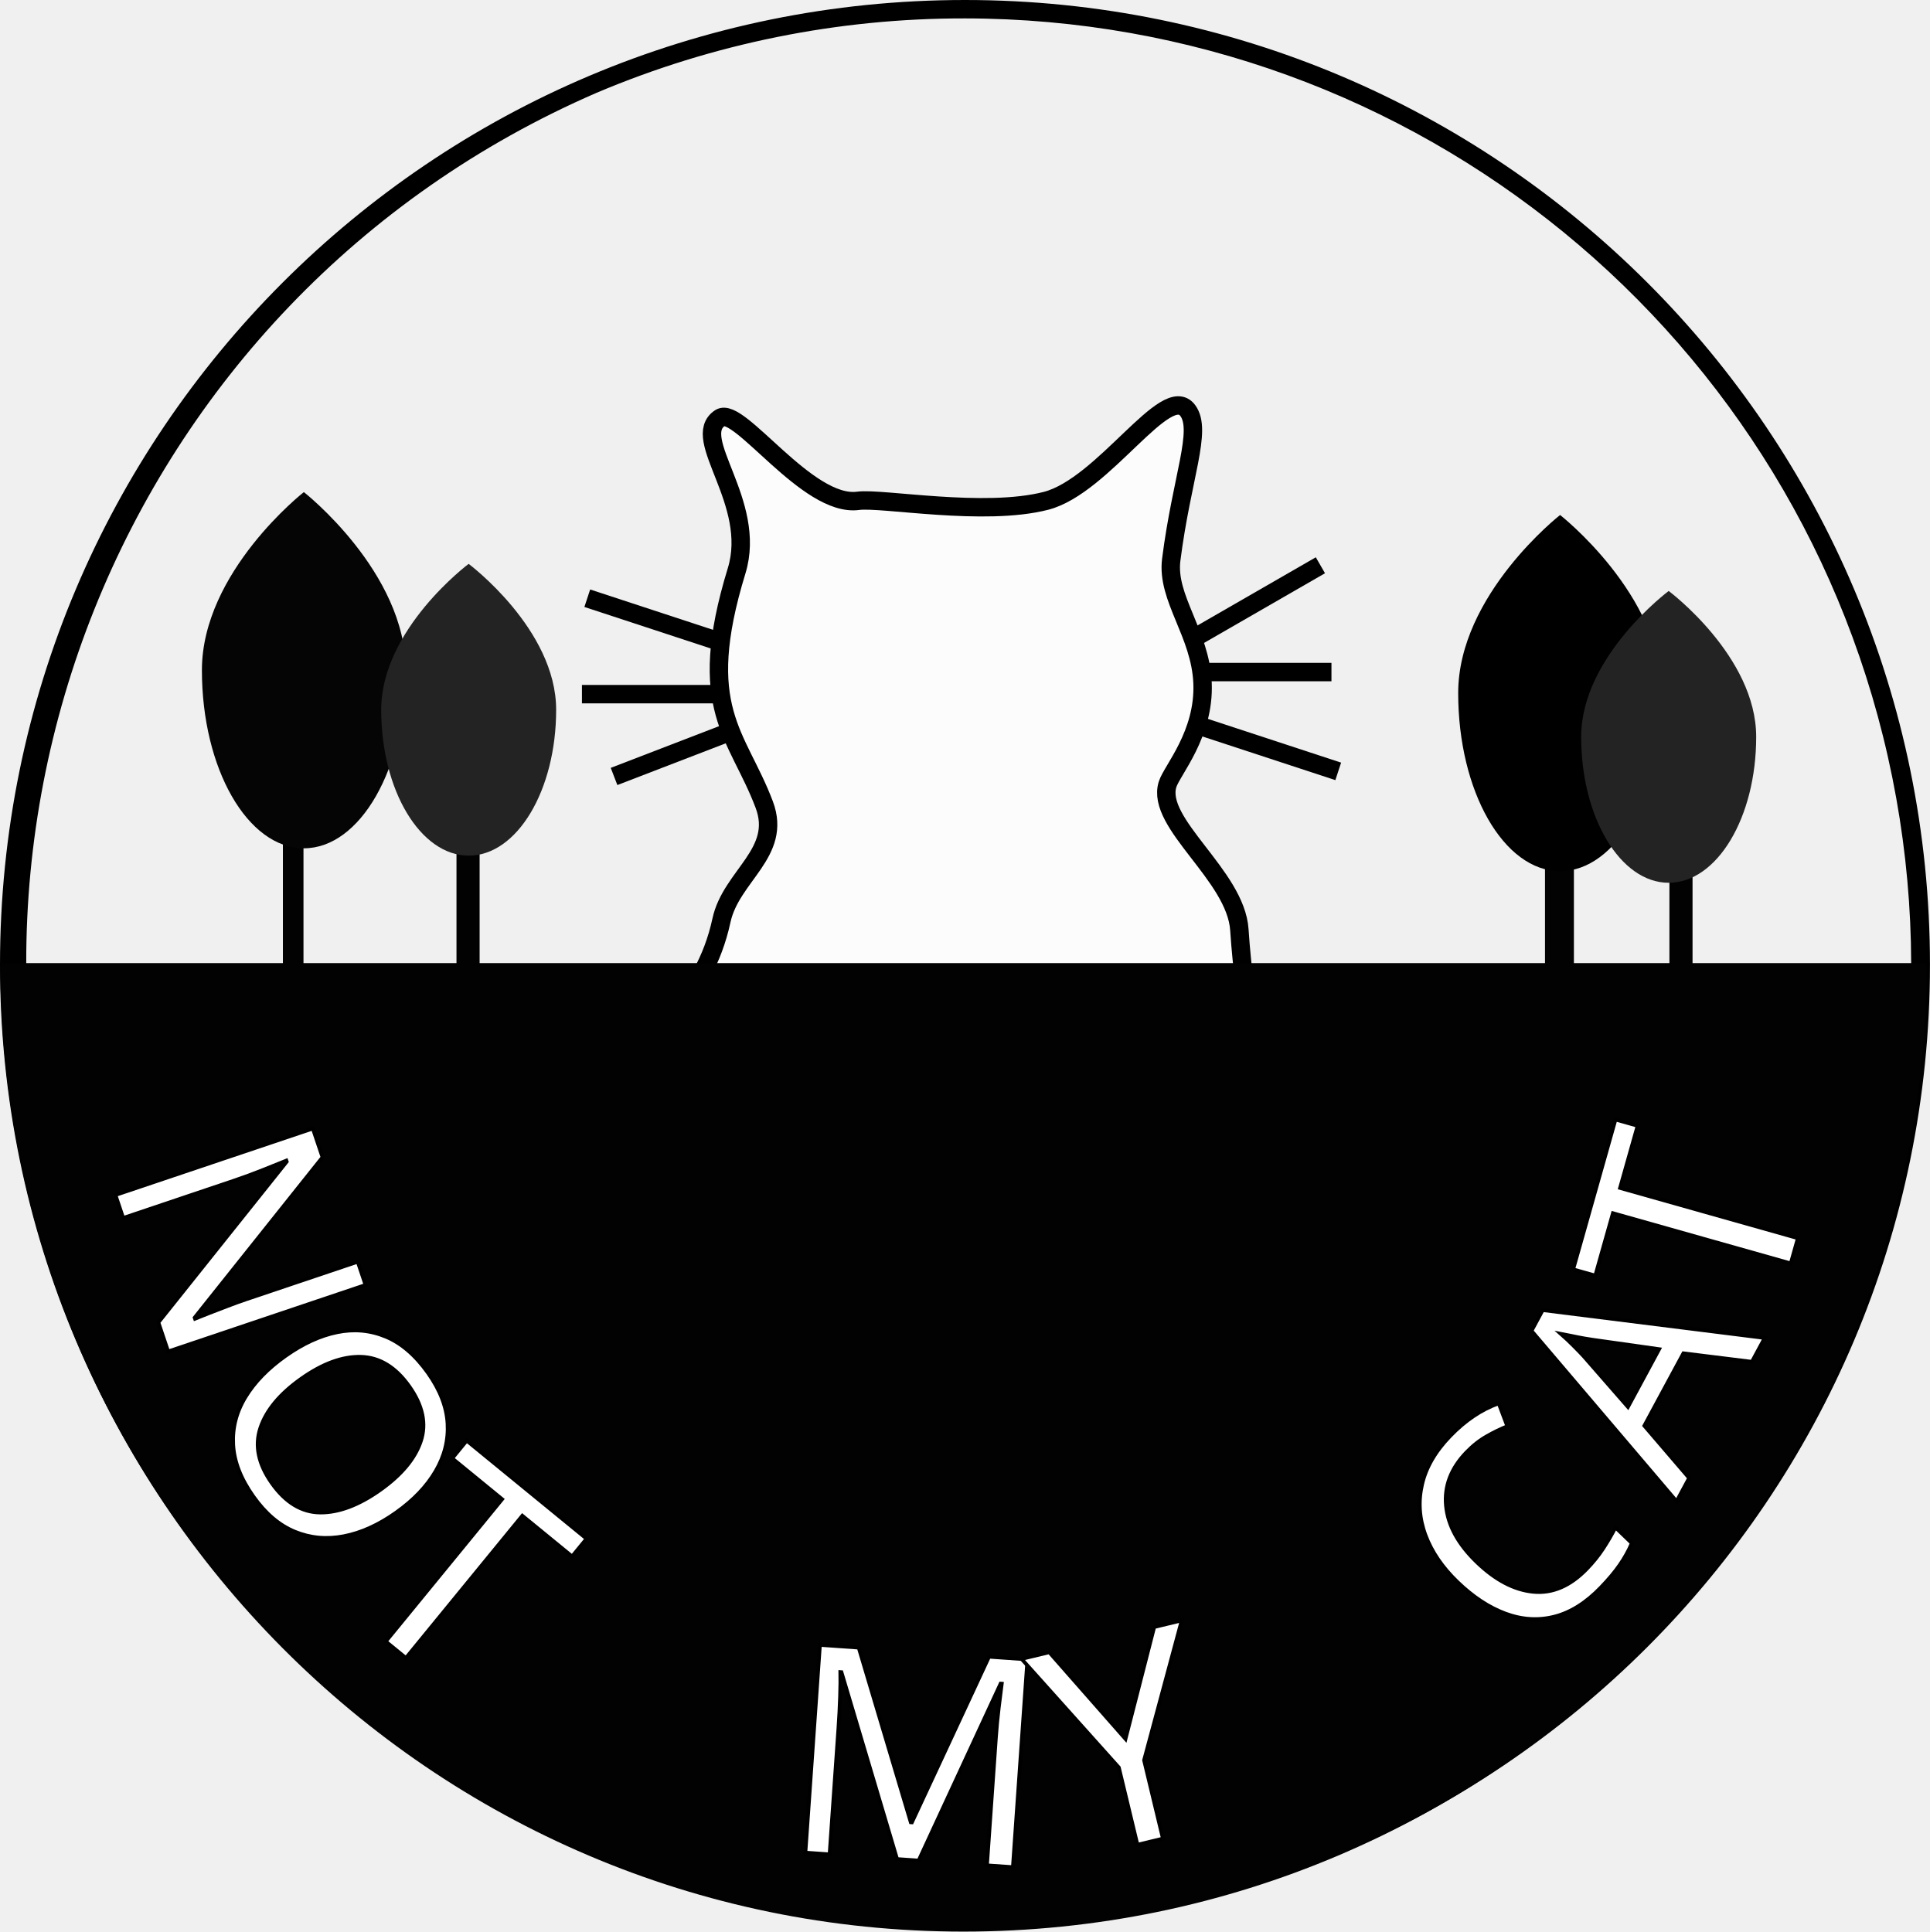
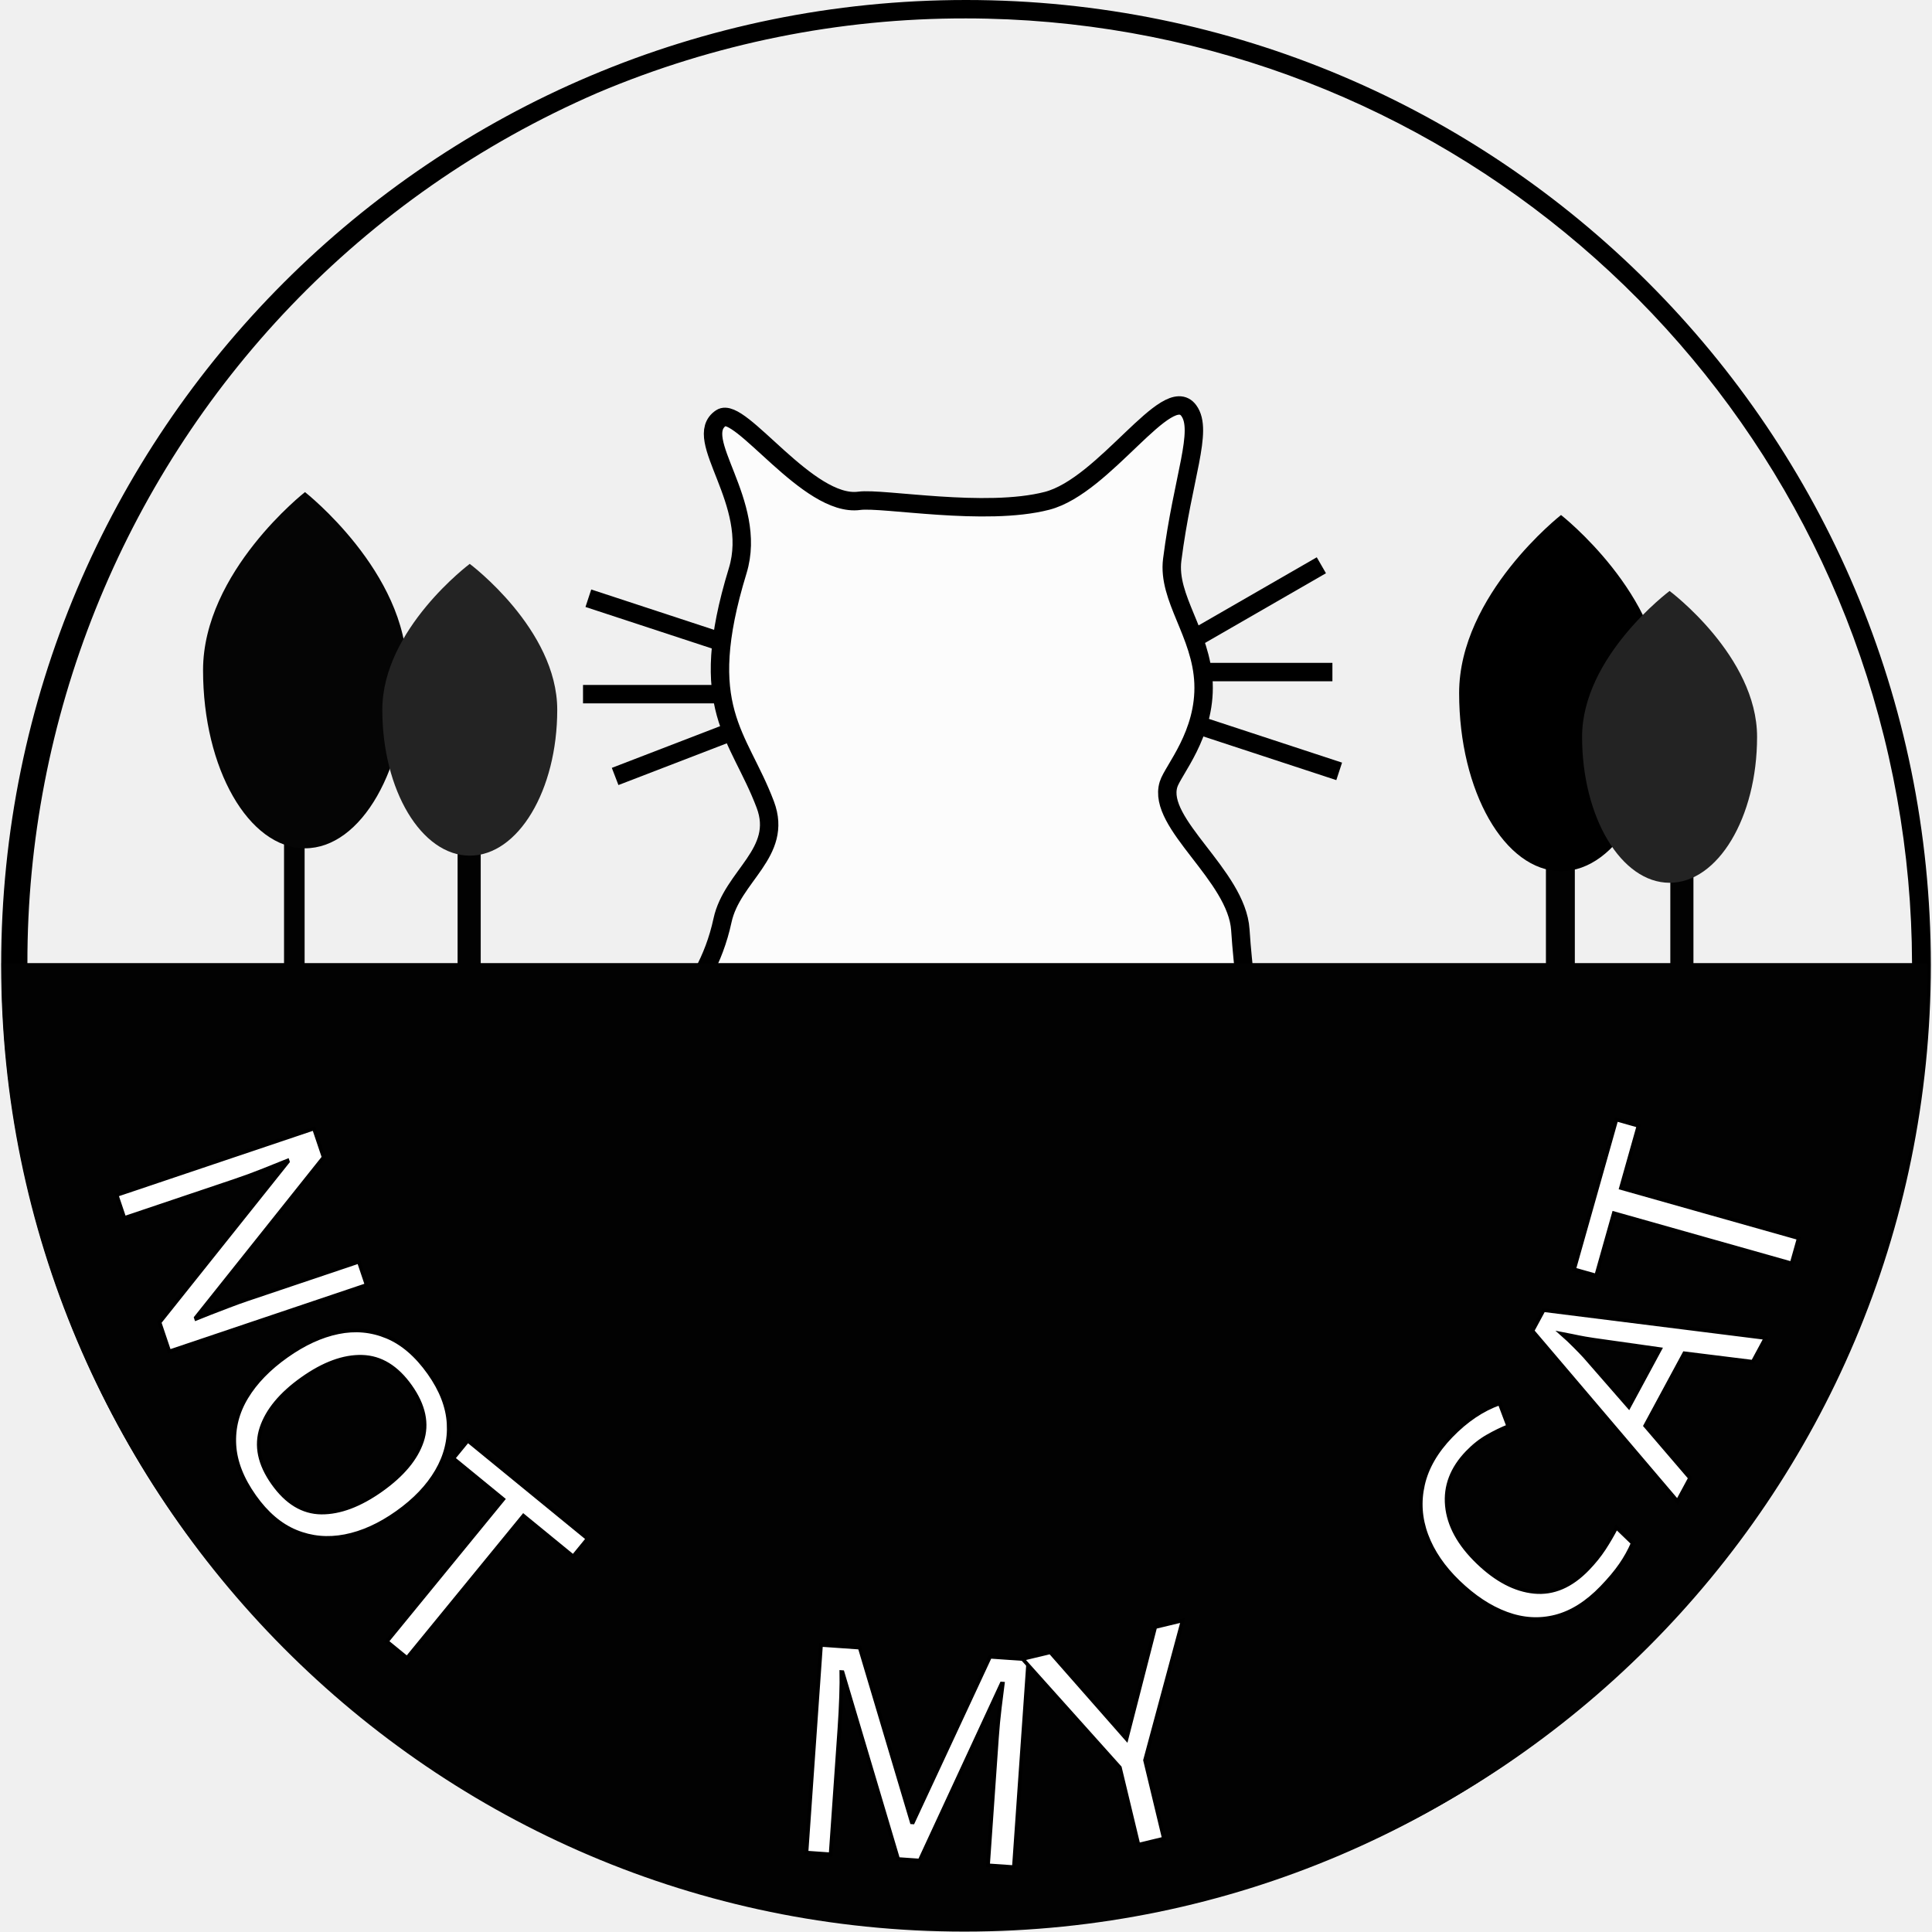
- <svg xmlns="http://www.w3.org/2000/svg" viewBox="0 0 524 524.64">
+ <svg xmlns="http://www.w3.org/2000/svg" width="120" height="120" viewBox="0 0 524 524.64">
  <defs>
    <style>.cls-1{fill:none;}.cls-1,.cls-2,.cls-4{stroke:#000;stroke-miterlimit:10;}.cls-1,.cls-2{stroke-width:5px;}.cls-2{fill:#fcfcfc;}.cls-3{fill:#020202;}.cls-4{font-size:79px;fill:#fff;font-family:FredokaOne-Regular, Fredoka One;}.cls-5{fill:#050505;}.cls-6{fill:#232323;}</style>
  </defs>
  <g id="Layer_2" data-name="Layer 2">
    <g id="Layer_10" data-name="Layer 10">
      <line class="cls-1" x1="216" y1="188.5" x2="158" y2="188.5" />
      <line class="cls-1" x1="214.55" y1="180.55" x2="159.45" y2="162.45" />
      <line class="cls-1" x1="361.5" y1="182.5" x2="304" y2="182.5" />
      <line class="cls-1" x1="358.5" y1="153.5" x2="296.89" y2="189" />
      <line class="cls-1" x1="363.34" y1="209.47" x2="308.23" y2="191.37" />
      <line class="cls-1" x1="220.85" y1="190" x2="166.72" y2="210.85" />
    </g>
    <g id="Layer_9" data-name="Layer 9">
      <path class="cls-2" d="M173,284c2.62-2.6,18.16-12.16,22.88-34.06,2.61-12.11,16.56-18.33,11.62-31.44-7.2-19.1-19-26-7.5-63.5,5.71-18.63-12.84-36-4.5-41.5,5.15-3.42,23.66,24.37,37.5,22.5,6.43-.87,34.19,4.34,51,0,15.69-4.06,32.69-32.45,38.5-24.5,4,5.44-1.63,18-4.5,40.5-1.33,10.45,7.95,20,8.5,33.5.57,13.9-8.31,23.66-9.5,27.5-3.3,10.62,18.53,24.67,19.5,39.5.72,11,2.12,19.29,2.5,26.5.5,9.34,11.15,6.52,12,11,2.1,11.06-19.54,29.79-48.34,39.94A120,120,0,0,1,265,337a112.06,112.06,0,0,1-34.61-5.16,113.4,113.4,0,0,1-36.78-19C182.83,304.2,165.63,291.31,173,284Z" />
    </g>
    <g id="Layer_1-2" data-name="Layer 1">
      <path d="M262,5A257.07,257.07,0,0,1,362,498.81,257.07,257.07,0,0,1,162,25.19,255.34,255.34,0,0,1,262,5m0-5C117.3,0,0,117.3,0,262S117.3,524,262,524,524,406.7,524,262,406.7,0,262,0Z" />
      <path class="cls-3" d="M.08,261.53c0,145.25,117.08,263,261.5,263s261.5-117.75,261.5-263" />
      <polygon class="cls-3" points="76.81 288.89 82.4 290.5 82.4 212.47 76.81 210.86 76.81 288.89" />
      <rect class="cls-3" x="123.94" y="211.66" width="6.28" height="78.03" />
      <rect class="cls-3" x="419.48" y="223.23" width="7.85" height="78.03" />
      <rect class="cls-3" x="453.26" y="223.23" width="6.28" height="78.03" />
      <text class="cls-4" transform="matrix(0.32, 0.95, -0.95, 0.32, 28.9, 317.23)">N</text>
      <text class="cls-4" transform="translate(51.57 380.7) rotate(54.67)">O</text>
      <text class="cls-4" transform="matrix(0.77, 0.63, -0.63, 0.77, 90.56, 434.15)">T</text>
      <text class="cls-4" transform="translate(141.98 472.98) rotate(28.2)"> </text>
      <text class="cls-4" transform="translate(162.77 483.93) rotate(22.46)"> </text>
      <text class="cls-4" transform="matrix(0.96, 0.29, -0.29, 0.96, 184.57, 492.75)"> </text>
      <text class="cls-4" transform="matrix(1, 0.07, -0.07, 1, 211.02, 502.55)">M</text>
      <text class="cls-4" transform="translate(290.55 505.33) rotate(-13.52)">Y</text>
      <text class="cls-4" transform="translate(349 489.01) rotate(-24.21)"> </text>
      <text class="cls-4" transform="translate(370.35 479.22) rotate(-29.94)"> </text>
      <text class="cls-4" transform="translate(390.58 467.37) rotate(-35.62)"> </text>
      <text class="cls-4" transform="translate(412.7 452.67) rotate(-46.02)">C</text>
      <text class="cls-4" transform="translate(455.2 407.69) rotate(-61.65)">A</text>
      <text class="cls-4" transform="translate(481.2 360.79) rotate(-74.23)">T</text>
      <path class="cls-5" d="M54.82,182c0,26.71,12.39,48.36,27.68,48.36S110.18,208.7,110.18,182,82.5,133.63,82.5,133.63,54.82,155.28,54.82,182Z" />
      <path d="M395.91,188.21c0,26.71,12.39,48.36,27.67,48.36s27.68-21.65,27.68-48.36-27.68-48.36-27.68-48.36S395.91,161.5,395.91,188.21Z" />
      <path class="cls-6" d="M103.5,192.74c0,21.88,10.64,39.61,23.76,39.61S151,214.62,151,192.74s-23.76-39.62-23.76-39.62S103.5,170.85,103.5,192.74Z" />
      <path class="cls-6" d="M429.3,200.1c0,21.88,10.64,39.62,23.76,39.62S476.82,222,476.82,200.1s-23.76-39.62-23.76-39.62S429.3,178.22,429.3,200.1Z" />
    </g>
  </g>
</svg>
